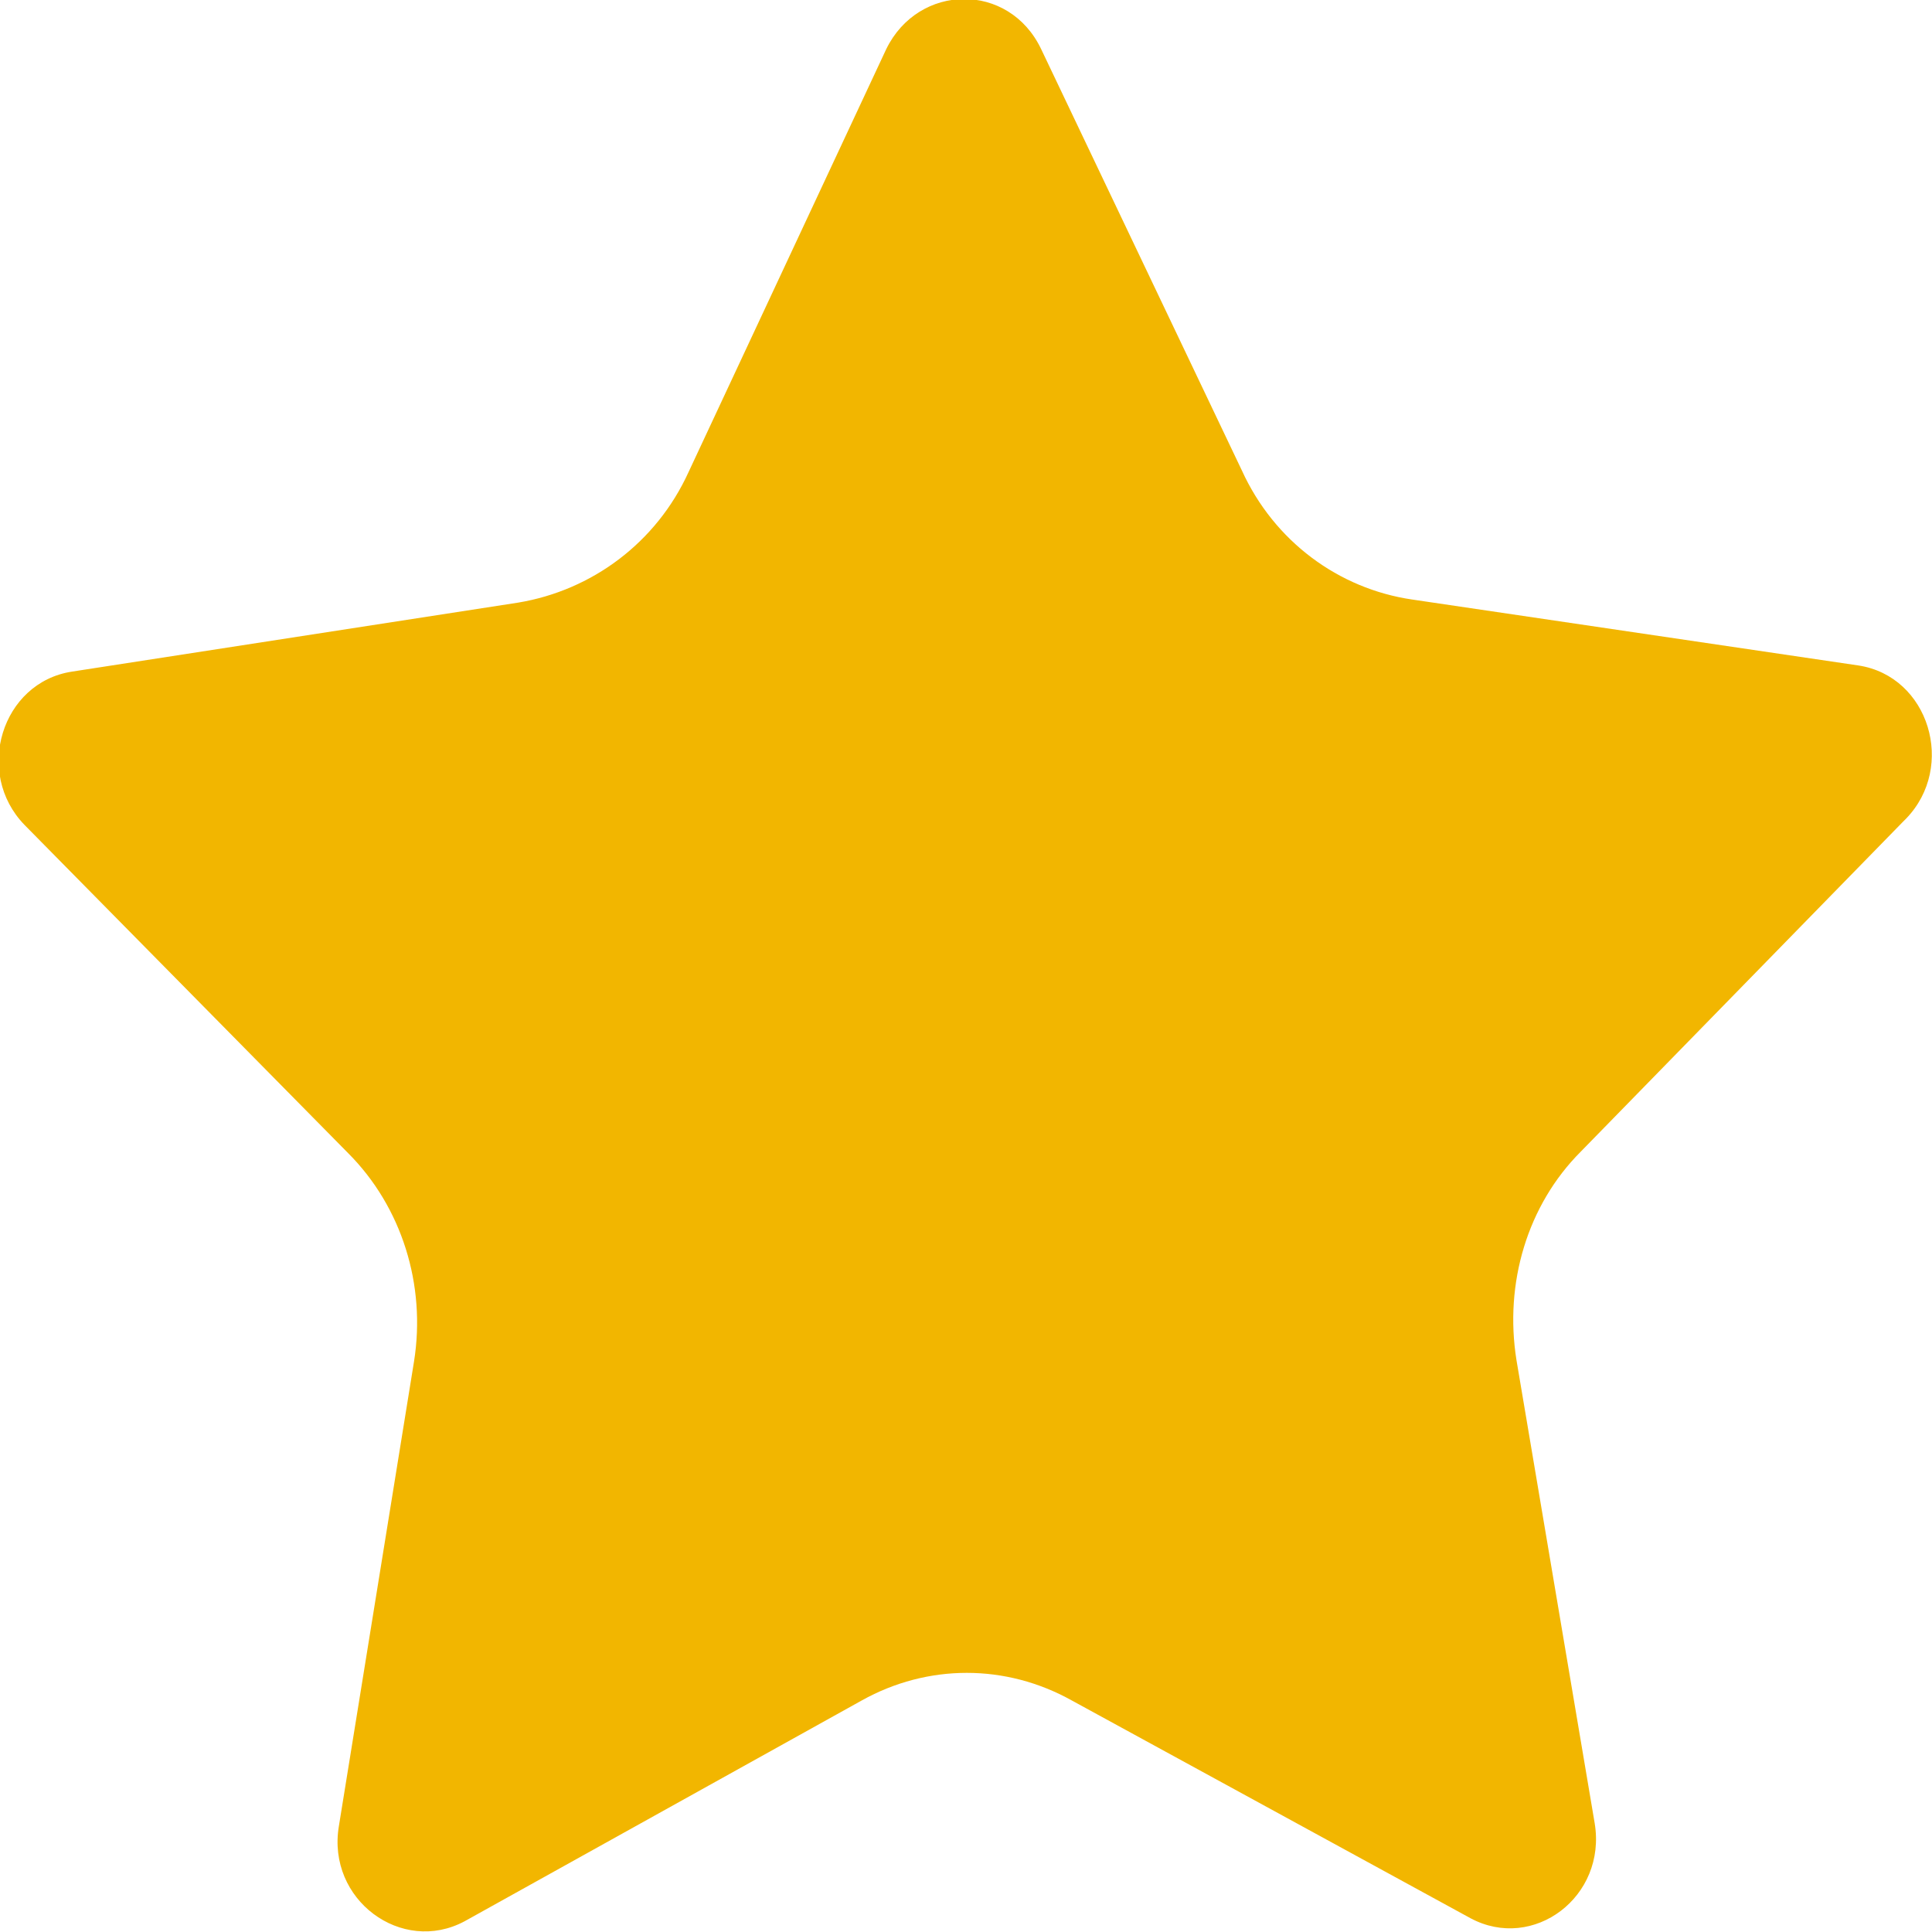
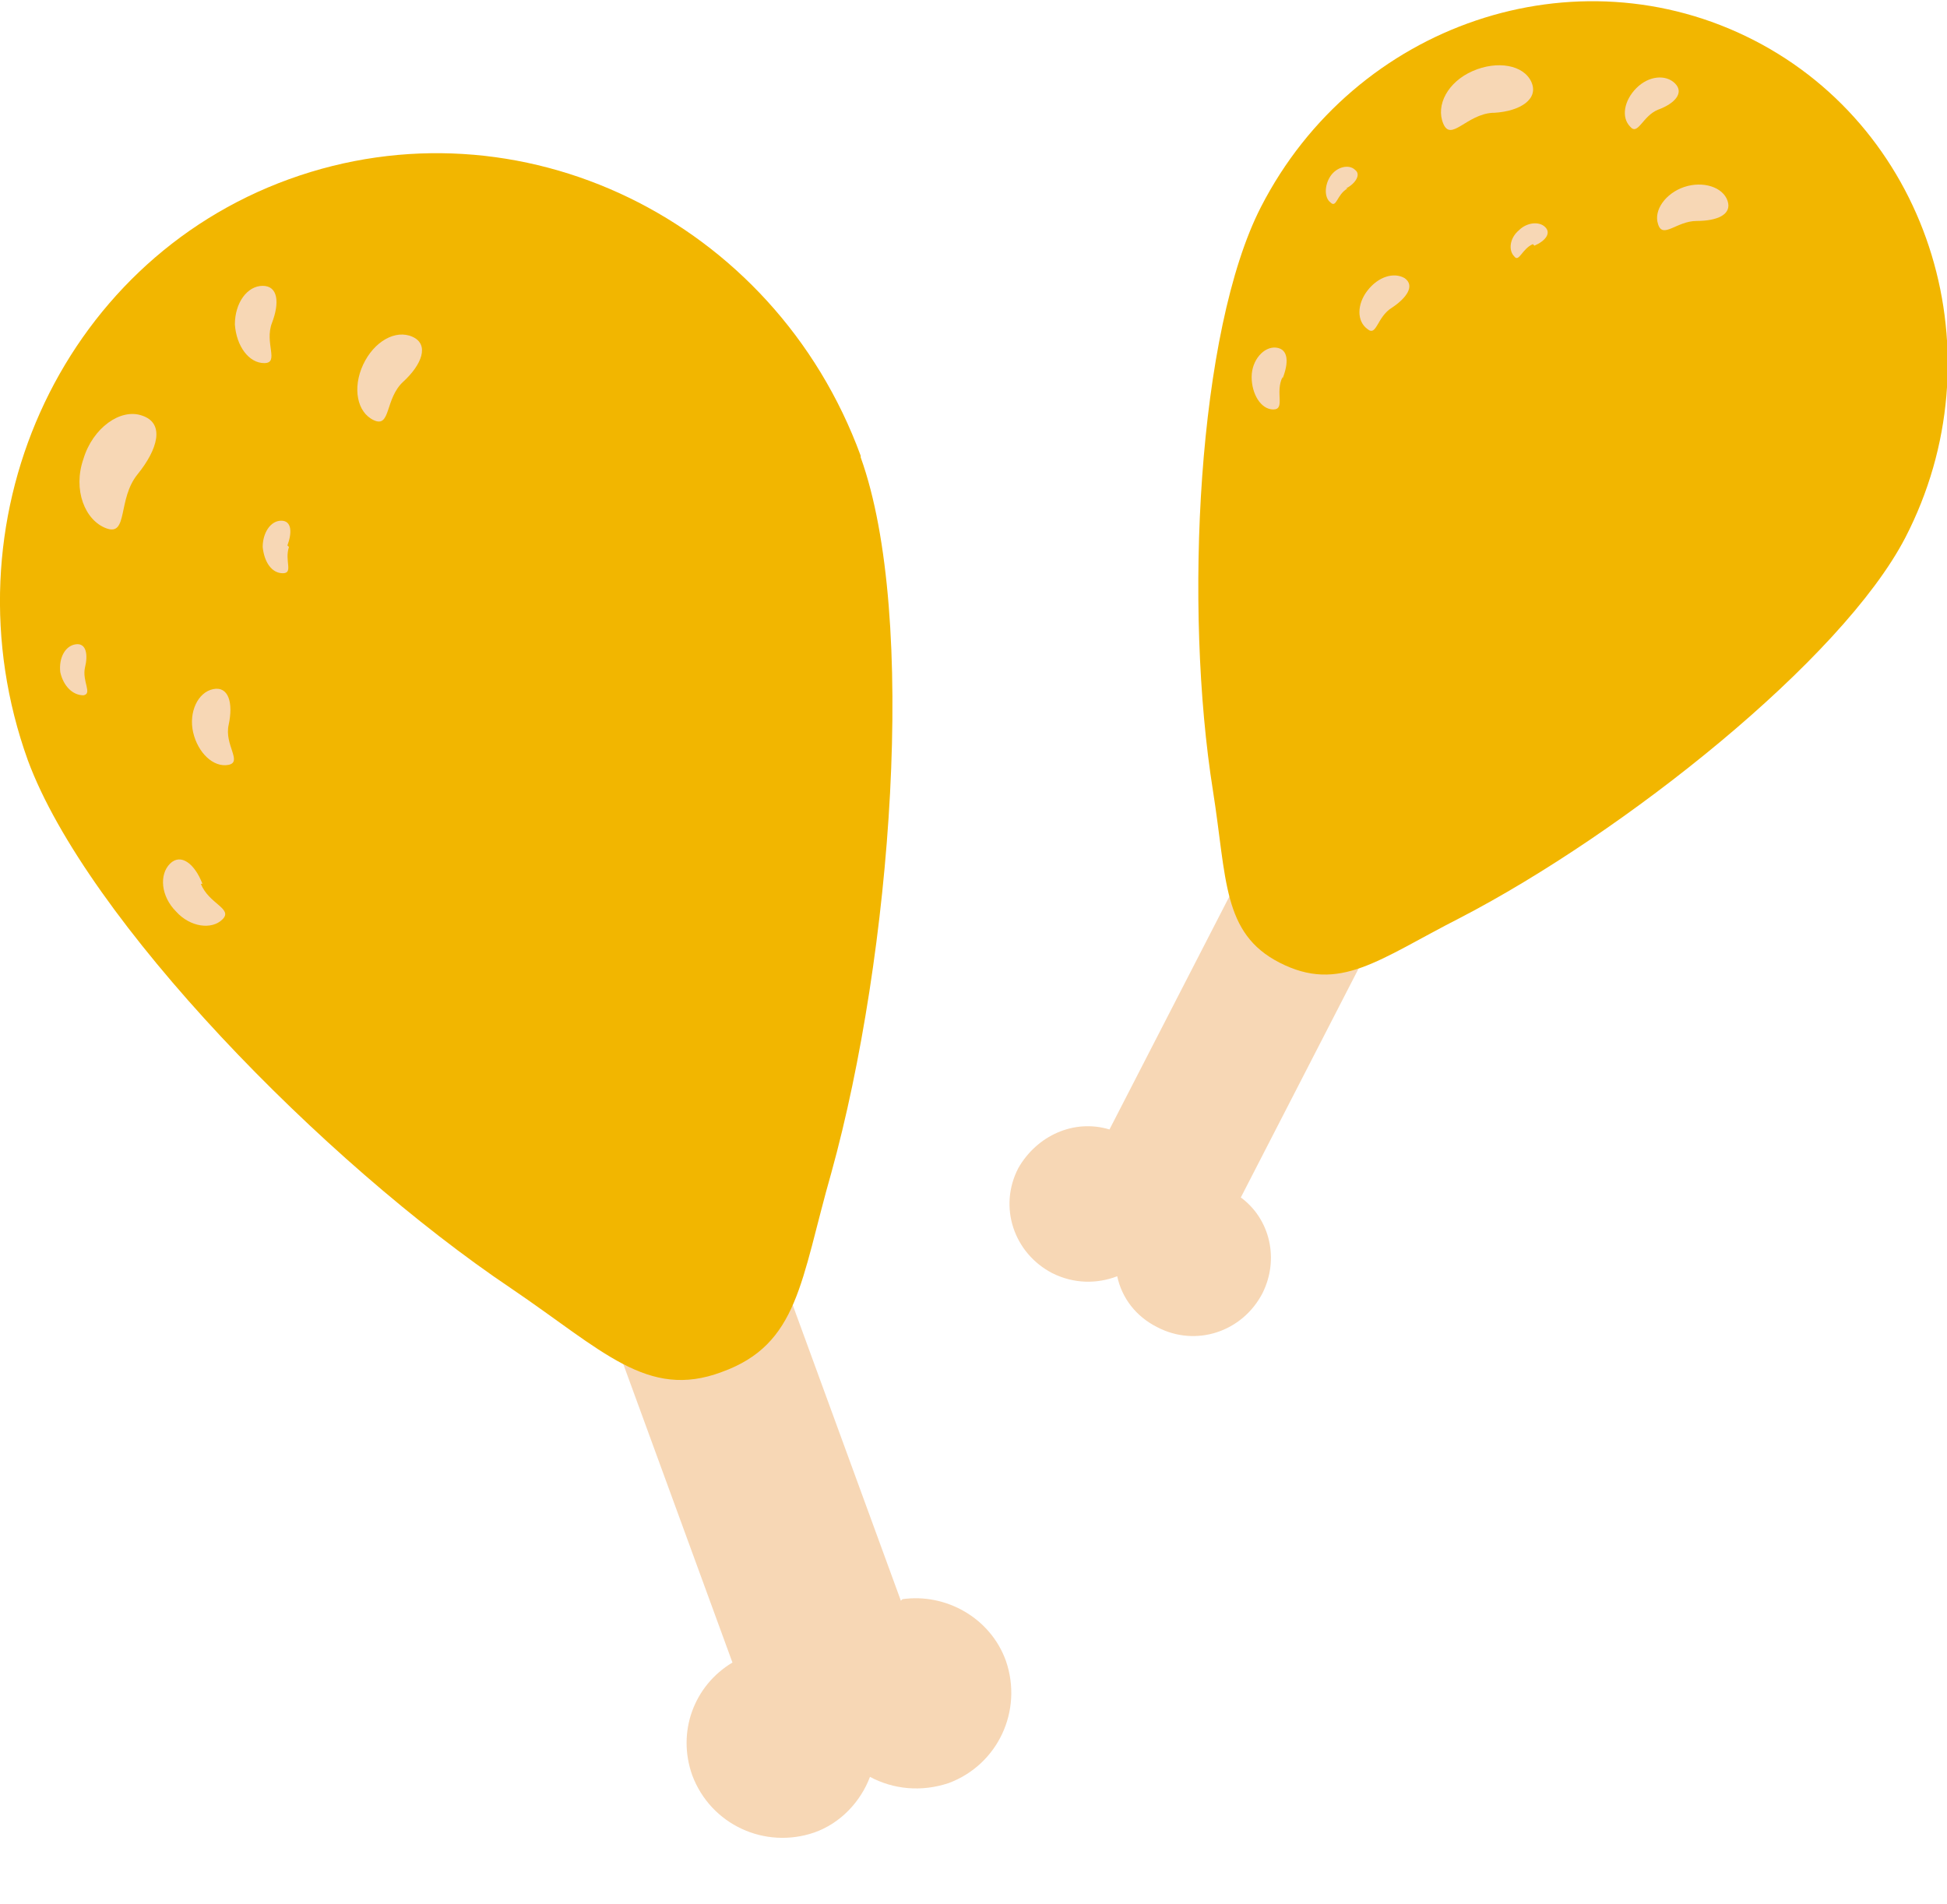
- <svg xmlns="http://www.w3.org/2000/svg" version="1.1" viewBox="0 0 126 126">
+ <svg xmlns="http://www.w3.org/2000/svg" version="1.1" viewBox="0 0 126 123.2">
  <defs>
    <style>
      .cls-1 {
+         fill: none;
+       }
+ 
+       .cls-2 {
+         fill: #f7d7b5;
+       }
+ 
+       .cls-3 {
        fill: #f2b600;
      }
+ 
+       .cls-4 {
+         clip-path: url(#clippath);
+       }
    </style>
+     <clipPath id="clippath">
+       <rect class="cls-1" width="126" height="119" />
+     </clipPath>
  </defs>
  <g>
    <g id="_레이어_1" data-name="레이어_1">
-       <path class="cls-1" d="M124.3,53.4c3.3-3.4,1.5-9.3-3.1-10l-29.1-4.3c-4.8-.7-9-3.8-11.1-8.4l-13.1-27.5c-2.1-4.4-8-4.3-10.1,0l-12.9,27.6c-2.1,4.6-6.3,7.7-11.1,8.5l-29.1,4.5c-4.6.7-6.4,6.6-3.1,10l21.1,21.4c3.5,3.5,5.1,8.6,4.3,13.6l-4.9,30.3c-.8,4.8,4.1,8.4,8.2,6.2l25.9-14.4c4.3-2.4,9.4-2.4,13.7,0l26,14.2c4.1,2.2,8.9-1.4,8.1-6.2l-5.1-30.2c-.8-5,.7-10.1,4.2-13.6l21-21.5h0Z" />
+       <g class="cls-4">
+         <g>
+           <path class="cls-2" d="M58.3,103.6l-9.8-26.8-10.9,4,9.8,26.8c-2.5,1.5-3.6,4.5-2.6,7.3,1.2,3.2,4.7,4.8,7.9,3.7,1.7-.6,3-2,3.6-3.6,1.5.8,3.3,1,5.1.4,3.2-1.2,4.8-4.7,3.7-7.9-1-2.8-3.9-4.4-6.7-4h0Z" />
+           <path class="cls-3" d="M55.7,29.6c3.7,10.3,2,32.2-1.9,46.3-2,7-2.1,11.1-7.1,12.9-4.8,1.8-7.7-1.4-13.6-5.4C20.9,75.2,5.6,59.5,1.8,49.2-3.7,33.9,3.8,17,18.7,11.6c14.9-5.4,31.4,2.6,37,17.9h0Z" />
+           <path class="cls-2" d="M8.9,30.7c-1.3,1.6-.6,4-2,3.5s-2.2-2.5-1.5-4.5c.6-2,2.4-3.3,3.8-2.8,1.5.5,1,2.2-.3,3.8h0Z" />
+           <path class="cls-2" d="M14.8,46.9c-.3,1.3.9,2.4,0,2.6-1,.2-2-.8-2.3-2.1-.3-1.3.3-2.6,1.3-2.8,1-.2,1.3.9,1,2.3h0Z" />
+           <path class="cls-2" d="M13,57.2c.5,1.3,2.1,1.6,1.4,2.3-.7.7-2.1.5-3-.5-1-1-1.1-2.4-.4-3.1.7-.7,1.6,0,2.1,1.3h0Z" />
+           <path class="cls-2" d="M17.6,20.9c-.5,1.3.5,2.6-.5,2.6-1,0-1.8-1.1-1.9-2.5,0-1.4.8-2.5,1.8-2.5,1,0,1.1,1.1.6,2.4Z" />
+           <path class="cls-2" d="M18.7,35.4c-.3.9.3,1.7-.4,1.7-.7,0-1.2-.7-1.3-1.7,0-.9.5-1.7,1.2-1.7.7,0,.7.8.4,1.6h0Z" />
+           <path class="cls-2" d="M5.5,43.2c-.2.9.5,1.7-.1,1.8-.7,0-1.3-.6-1.5-1.5-.1-.9.3-1.7,1-1.8s.8.7.6,1.5Z" />
+           <path class="cls-2" d="M26.1,24.7c-1.2,1.1-.8,3-1.9,2.5-1.1-.5-1.4-2.1-.7-3.6.7-1.5,2.1-2.3,3.2-1.8,1.1.5.6,1.8-.6,2.9Z" />
+           <path class="cls-2" d="M80.3,77.5l10.7-20.8-8.5-4.4-10.7,20.8c-2.3-.7-4.7.4-5.9,2.5-1.3,2.5-.3,5.5,2.2,6.8,1.4.7,2.9.7,4.2.2.3,1.4,1.2,2.6,2.6,3.3,2.5,1.3,5.5.3,6.8-2.2,1.1-2.2.5-4.8-1.4-6.2h0Z" />
+           <path class="cls-3" d="M123.3,34.8c-4.1,7.9-18.2,19.1-28.8,24.6-5.3,2.7-7.8,4.9-11.7,2.9-3.7-1.9-3.4-5.4-4.3-11.1-1.9-11.9-1-29.8,3.1-37.8,6.1-11.9,20.4-16.7,31.9-10.8,11.5,5.9,15.9,20.4,9.8,32.2Z" />
+           <path class="cls-2" d="M96.6,7.3c-1.7.1-2.7,1.9-3.2.7-.5-1.2.3-2.7,1.9-3.4,1.6-.7,3.3-.4,3.8.7.5,1.1-.7,1.9-2.4,2h0Z" />
+           <path class="cls-2" d="M90.1,19.9c-1,.6-1,1.9-1.6,1.4-.7-.5-.7-1.6,0-2.5.7-.9,1.7-1.2,2.4-.8.7.5.1,1.3-.8,1.9h0Z" />
+           <path class="cls-2" d="M83,24.4c-.5,1,.2,2.1-.6,2.1-.8,0-1.4-1-1.4-2.1,0-1.1.8-2,1.6-1.9s.8,1,.4,2Z" />
+           <path class="cls-2" d="M107.3,7.1c-1,.4-1.3,1.7-1.8,1.1-.6-.6-.4-1.7.4-2.5.8-.8,1.9-.9,2.5-.3.6.6,0,1.3-1.1,1.7h0Z" />
+           <path class="cls-2" d="M99.2,15.8c-.7.3-.9,1.2-1.2.8-.4-.4-.3-1.2.3-1.7.5-.5,1.3-.6,1.7-.2.4.4,0,.9-.7,1.2Z" />
+           <path class="cls-2" d="M87.2,12.2c-.7.4-.7,1.3-1.1.9-.4-.3-.4-1.1,0-1.7s1.2-.8,1.6-.4c.4.3,0,.9-.6,1.2Z" />
+           <path class="cls-2" d="M109.8,14.3c-1.3,0-2.2,1.2-2.5.2-.3-.9.5-2,1.7-2.4s2.5,0,2.8.9c.3.9-.7,1.3-2,1.3Z" />
+         </g>
+       </g>
    </g>
  </g>
</svg>
